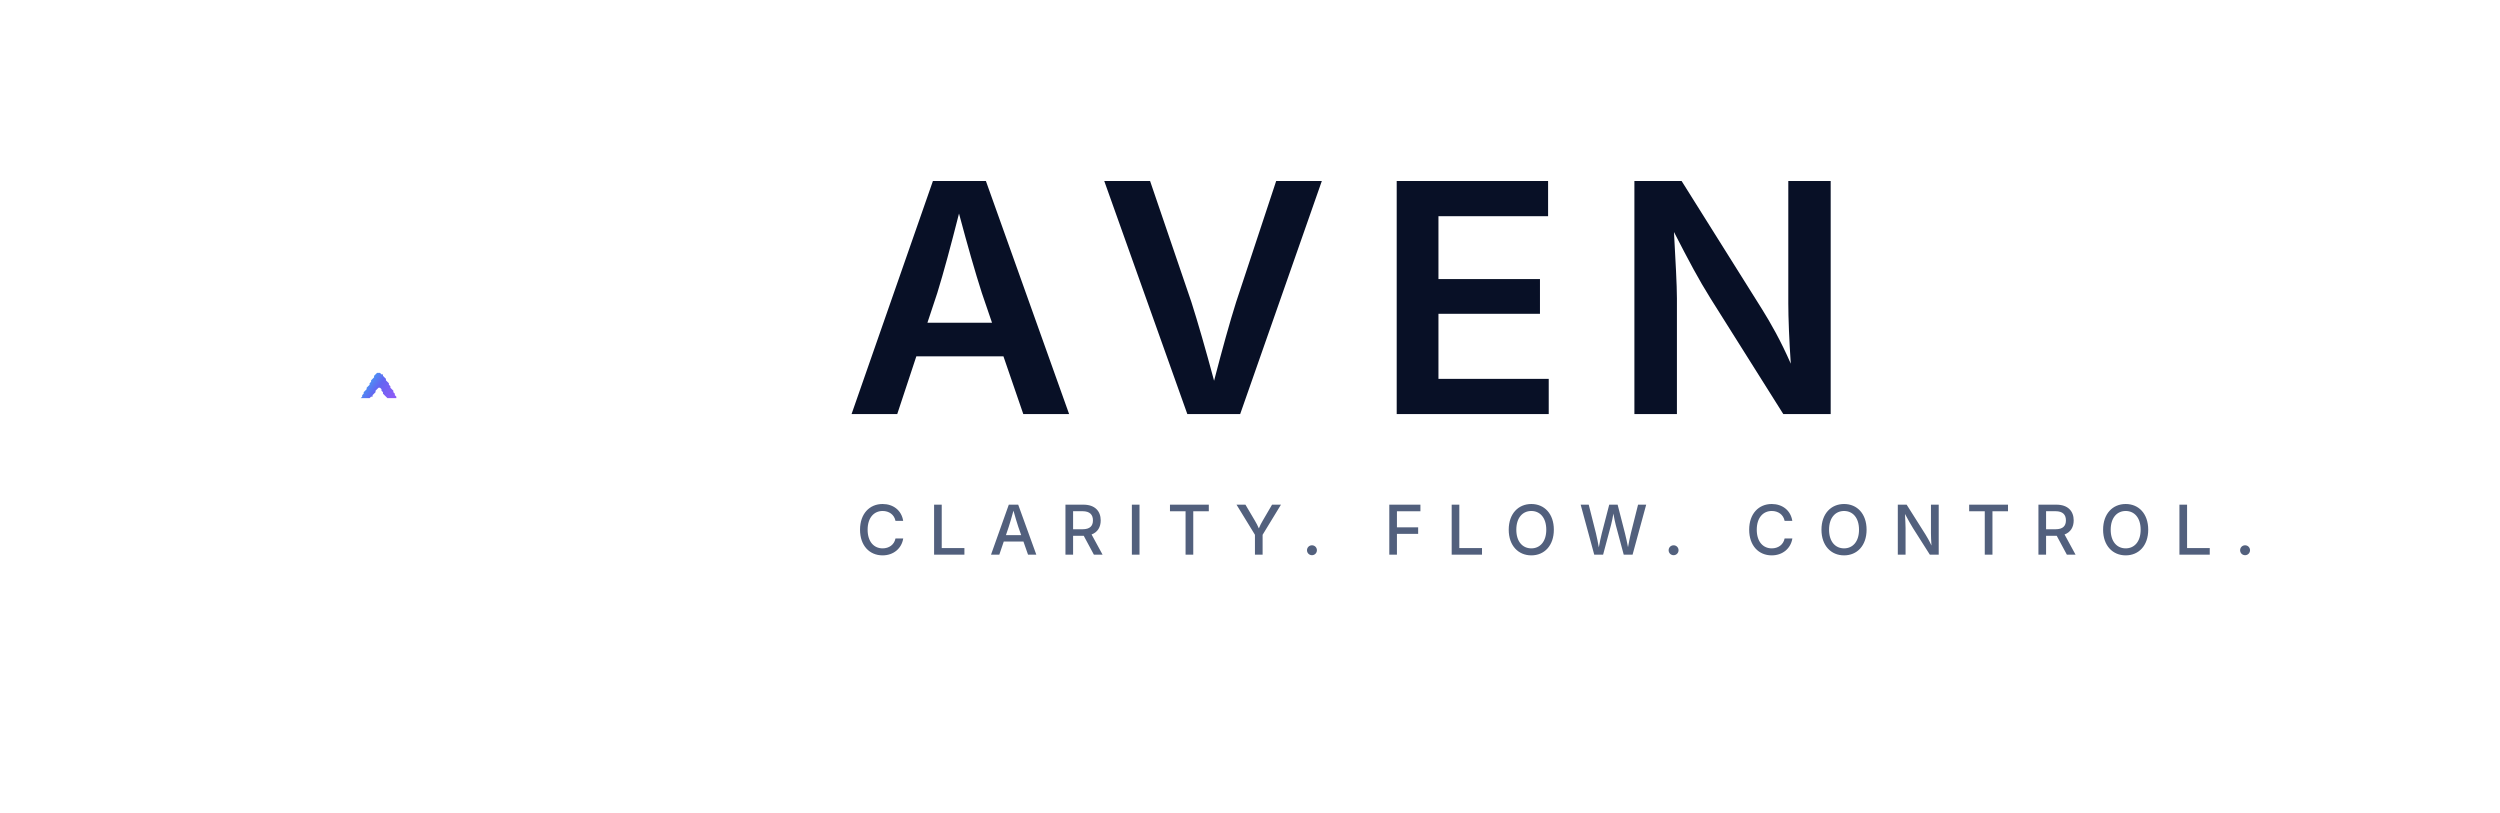
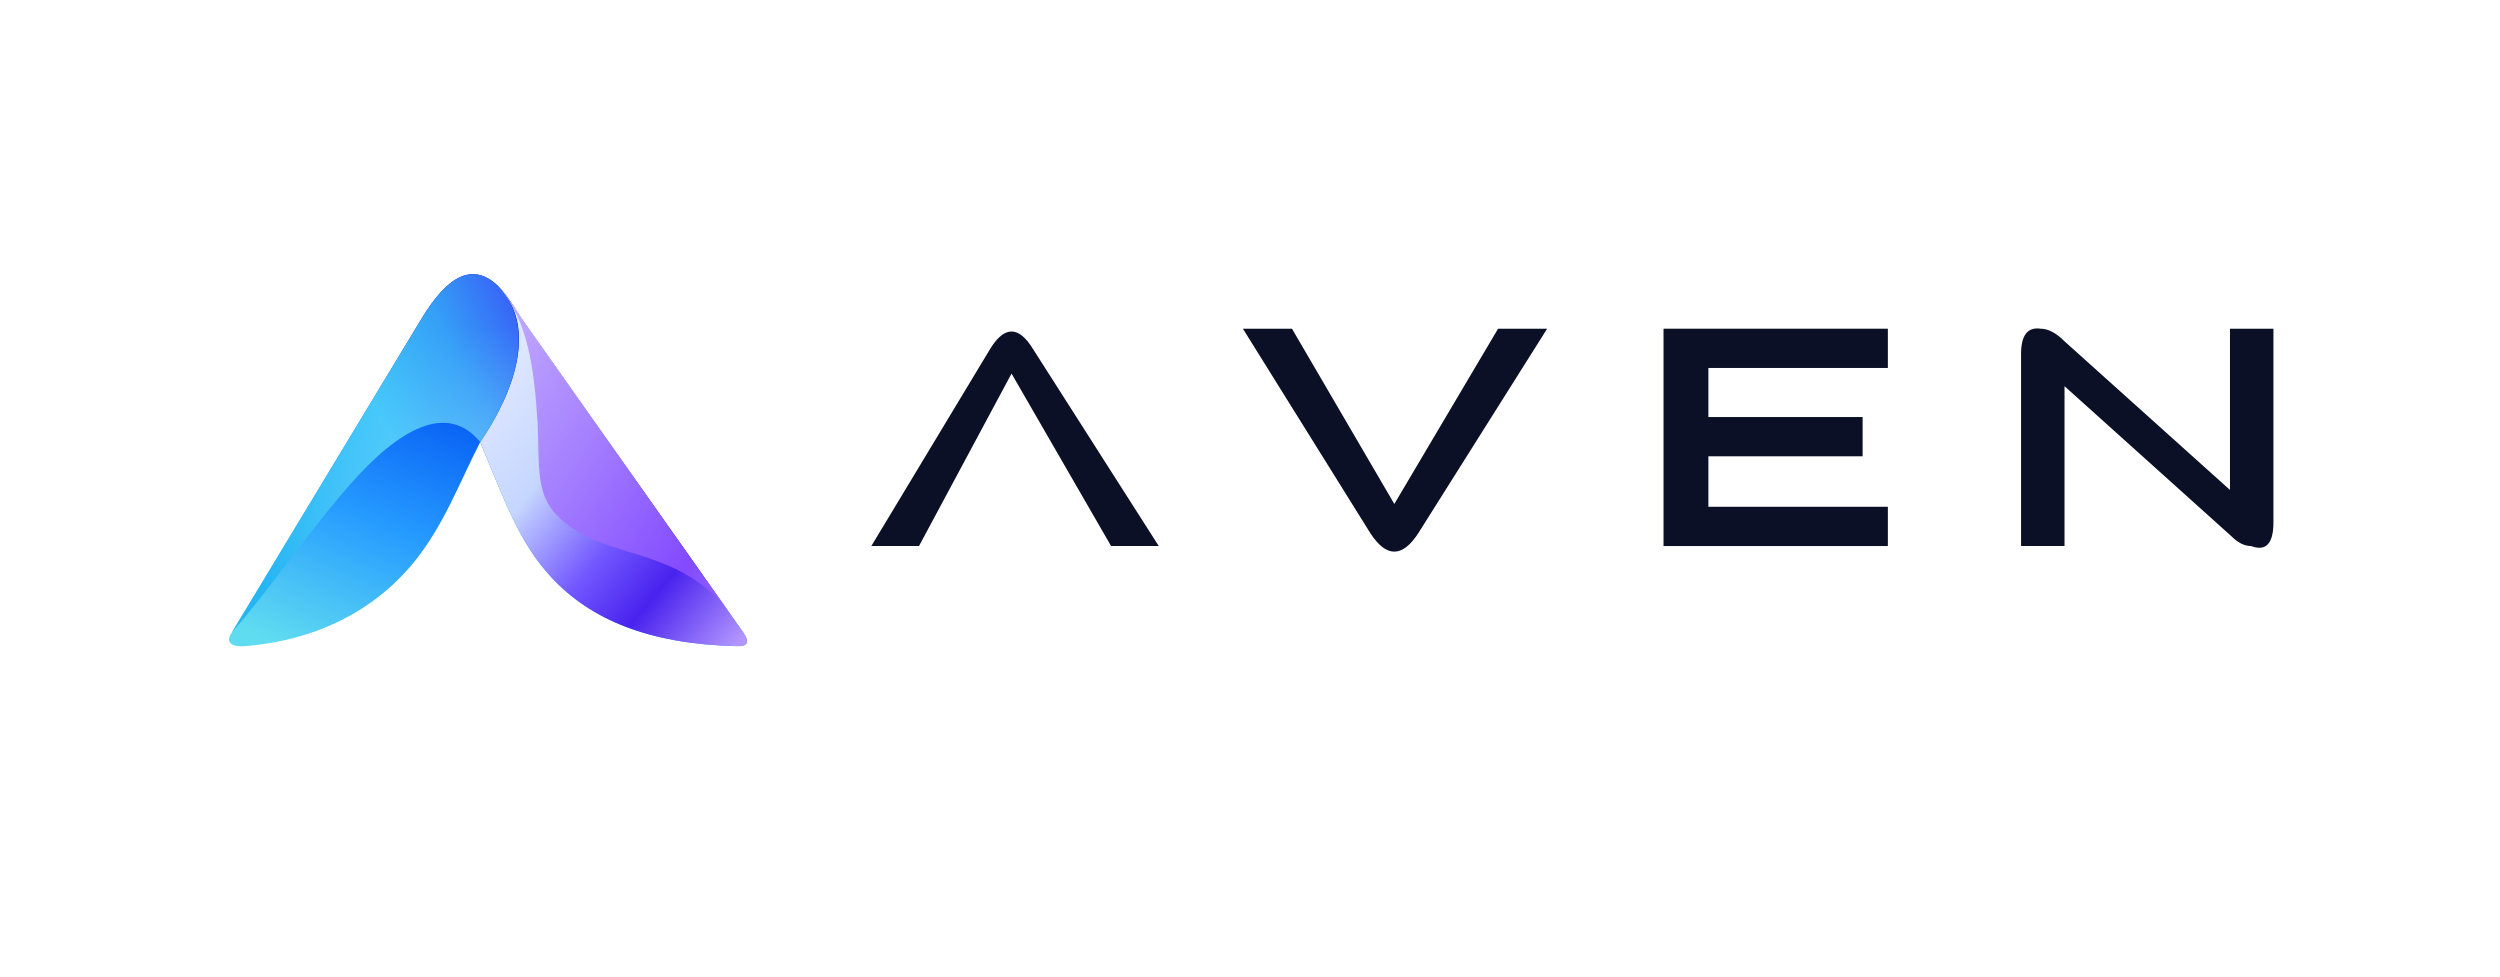
- <svg xmlns="http://www.w3.org/2000/svg" viewBox="0 0 1600 520" role="img" aria-label="Aven — Clarity. Flow. Control.">
+ <svg xmlns="http://www.w3.org/2000/svg" xmlns:xlink="http://www.w3.org/1999/xlink" viewBox="0 0 1600 625" width="1600" height="625" role="img" aria-label="Aven — Clarity. Flow. Control.">
  <defs>
-     <linearGradient id="avenGradient" x1="0%" y1="25%" x2="100%" y2="75%">
-       <stop offset="0%" stop-color="#38B2F6" />
-       <stop offset="52%" stop-color="#6366F1" />
-       <stop offset="100%" stop-color="#8B5CF6" />
+     <linearGradient id="leftBack" x1=".1" y1="1" x2=".57" y2=".22">
+       <stop stop-color="#60dcf0" />
+       <stop offset=".42" stop-color="#269bff" />
+       <stop offset=".82" stop-color="#0459f3" />
+       <stop offset="1" stop-color="#0025bd" />
    </linearGradient>
+     <linearGradient id="leftFront" x1="0" y1=".7" x2="1" y2=".12">
+       <stop stop-color="#26b5f3" />
+       <stop offset=".52" stop-color="#40c8fa" />
+       <stop offset=".79" stop-color="#359ff7" />
+       <stop offset="1" stop-color="#3765f7" />
+     </linearGradient>
+     <radialGradient id="leftGlow" cx=".91" cy=".92" r=".78">
+       <stop stop-color="#c5e8ff" stop-opacity=".78" />
+       <stop offset="1" stop-color="#73c4ff" stop-opacity="0" />
+     </radialGradient>
+     <linearGradient id="rightBack" x1=".1" y1=".12" x2=".88" y2=".98">
+       <stop stop-color="#e3eaff" />
+       <stop offset=".32" stop-color="#c5d6ff" />
+       <stop offset=".57" stop-color="#7358ff" />
+       <stop offset=".75" stop-color="#4922ee" />
+       <stop offset="1" stop-color="#b295ff" />
+     </linearGradient>
+     <linearGradient id="rightFront" x1=".05" y1=".07" x2="1" y2="1">
+       <stop stop-color="#c3adff" />
+       <stop offset=".36" stop-color="#a580ff" />
+       <stop offset=".73" stop-color="#834aff" />
+       <stop offset="1" stop-color="#a080ff" />
+     </linearGradient>
+     <clipPath id="silhouette">
+       <path d="M 10,688 L 374,86 C 420,10 469,-25 520,24 C 536,40 548,59 565,86 L 990,688 C 1002,706 1000,715 976,714 C 809,710 698,663 624,584 C 561,517 533,436 486,323 C 445,403 417,481 360,552 C 283,647 170,703 37,714 C 12,716 -4,709 10,688 Z" />
+     </clipPath>
+     <g id="icon">
+       <path d="M 10,688 L 374,86 C 420,10 469,-25 520,24 C 536,40 548,59 565,86 L 990,688 C 1002,706 1000,715 976,714 C 809,710 698,663 624,584 C 561,517 533,436 486,323 C 445,403 417,481 360,552 C 283,647 170,703 37,714 C 12,716 -4,709 10,688 Z" fill="url(#leftBack)" />
+       <g clip-path="url(#silhouette)">
+         <path d="M486 323 C553 225 596 100 520 24 L1020 680 L1030 740 C803 730 697 664 624 584 C561 517 533 436 486 323Z" fill="url(#rightBack)" />
+         <path d="M520 24 C577 89 589 178 596 287 C600 387 590 436 657 484 C741 544 844 529 940 622 L1020 720 L1030 -30Z" fill="url(#rightFront)" />
+         <path d="M10 688 L374 86 C420 10 469 -25 520 24 C594 102 554 222 486 323 C439 266 376 279 307 335 C211 413 109 575 10 688Z" fill="url(#leftFront)" />
+         <path d="M10 688 L374 86 C420 10 469 -25 520 24 C594 102 554 222 486 323 C439 266 376 279 307 335 C211 413 109 575 10 688Z" fill="url(#leftGlow)" />
+       </g>
+     </g>
+     <g id="wordmark">
+       <path d="M0 155 L85 14 Q100 -10 115 14 L205 155 H171 L100 32 L34 155Z" />
+       <path d="M265 0 H300 L373 125 L447 0 H482 L390 146 Q373 172 356 146Z" />
+       <path d="M565 0H725V28H597V63H707V91H597V127H725V155H565Z" />
+       <path d="M820 155V18Q820 -2 834 0Q842 0 851 9L969 115V0H1000V138Q1000 161 984 155Q977 155 970 148L851 41V155Z" />
+     </g>
  </defs>
-   <g transform="translate(0,4) scale(0.95)">
-     <path d="M 243,264 L 249,264 L 250,263 L 251,263 L 251,262 L 253,260 L 253,259 L 255,257 L 256,257 L 257,258 L 257,259 L 258,260 L 258,261 L 261,264 L 267,264 L 267,263 L 266,262 L 266,261 L 265,260 L 265,259 L 263,257 L 263,256 L 262,255 L 262,254 L 260,252 L 260,251 L 258,249 L 258,248 L 257,248 L 256,247 L 254,247 L 252,249 L 252,250 L 250,252 L 250,253 L 249,254 L 249,255 L 247,257 L 247,258 L 245,260 L 245,261 L 244,262 L 244,263 Z" fill="url(#avenGradient)" />
-   </g>
-   <text x="540" y="265" font-family="Inter, Arial, sans-serif" font-size="205" font-weight="600" letter-spacing="28" fill="#081026">AVEN</text>
-   <text x="548" y="355" font-family="Inter, Arial, sans-serif" font-size="44" font-weight="500" letter-spacing="14" fill="#52607D">CLARITY. FLOW. CONTROL.</text>
+   <use xlink:href="#icon" transform="translate(145 175) scale(0.33405)" />
+   <use xlink:href="#wordmark" transform="translate(557.65 210.37) scale(0.89735)" fill="#0B1026" />
</svg>
